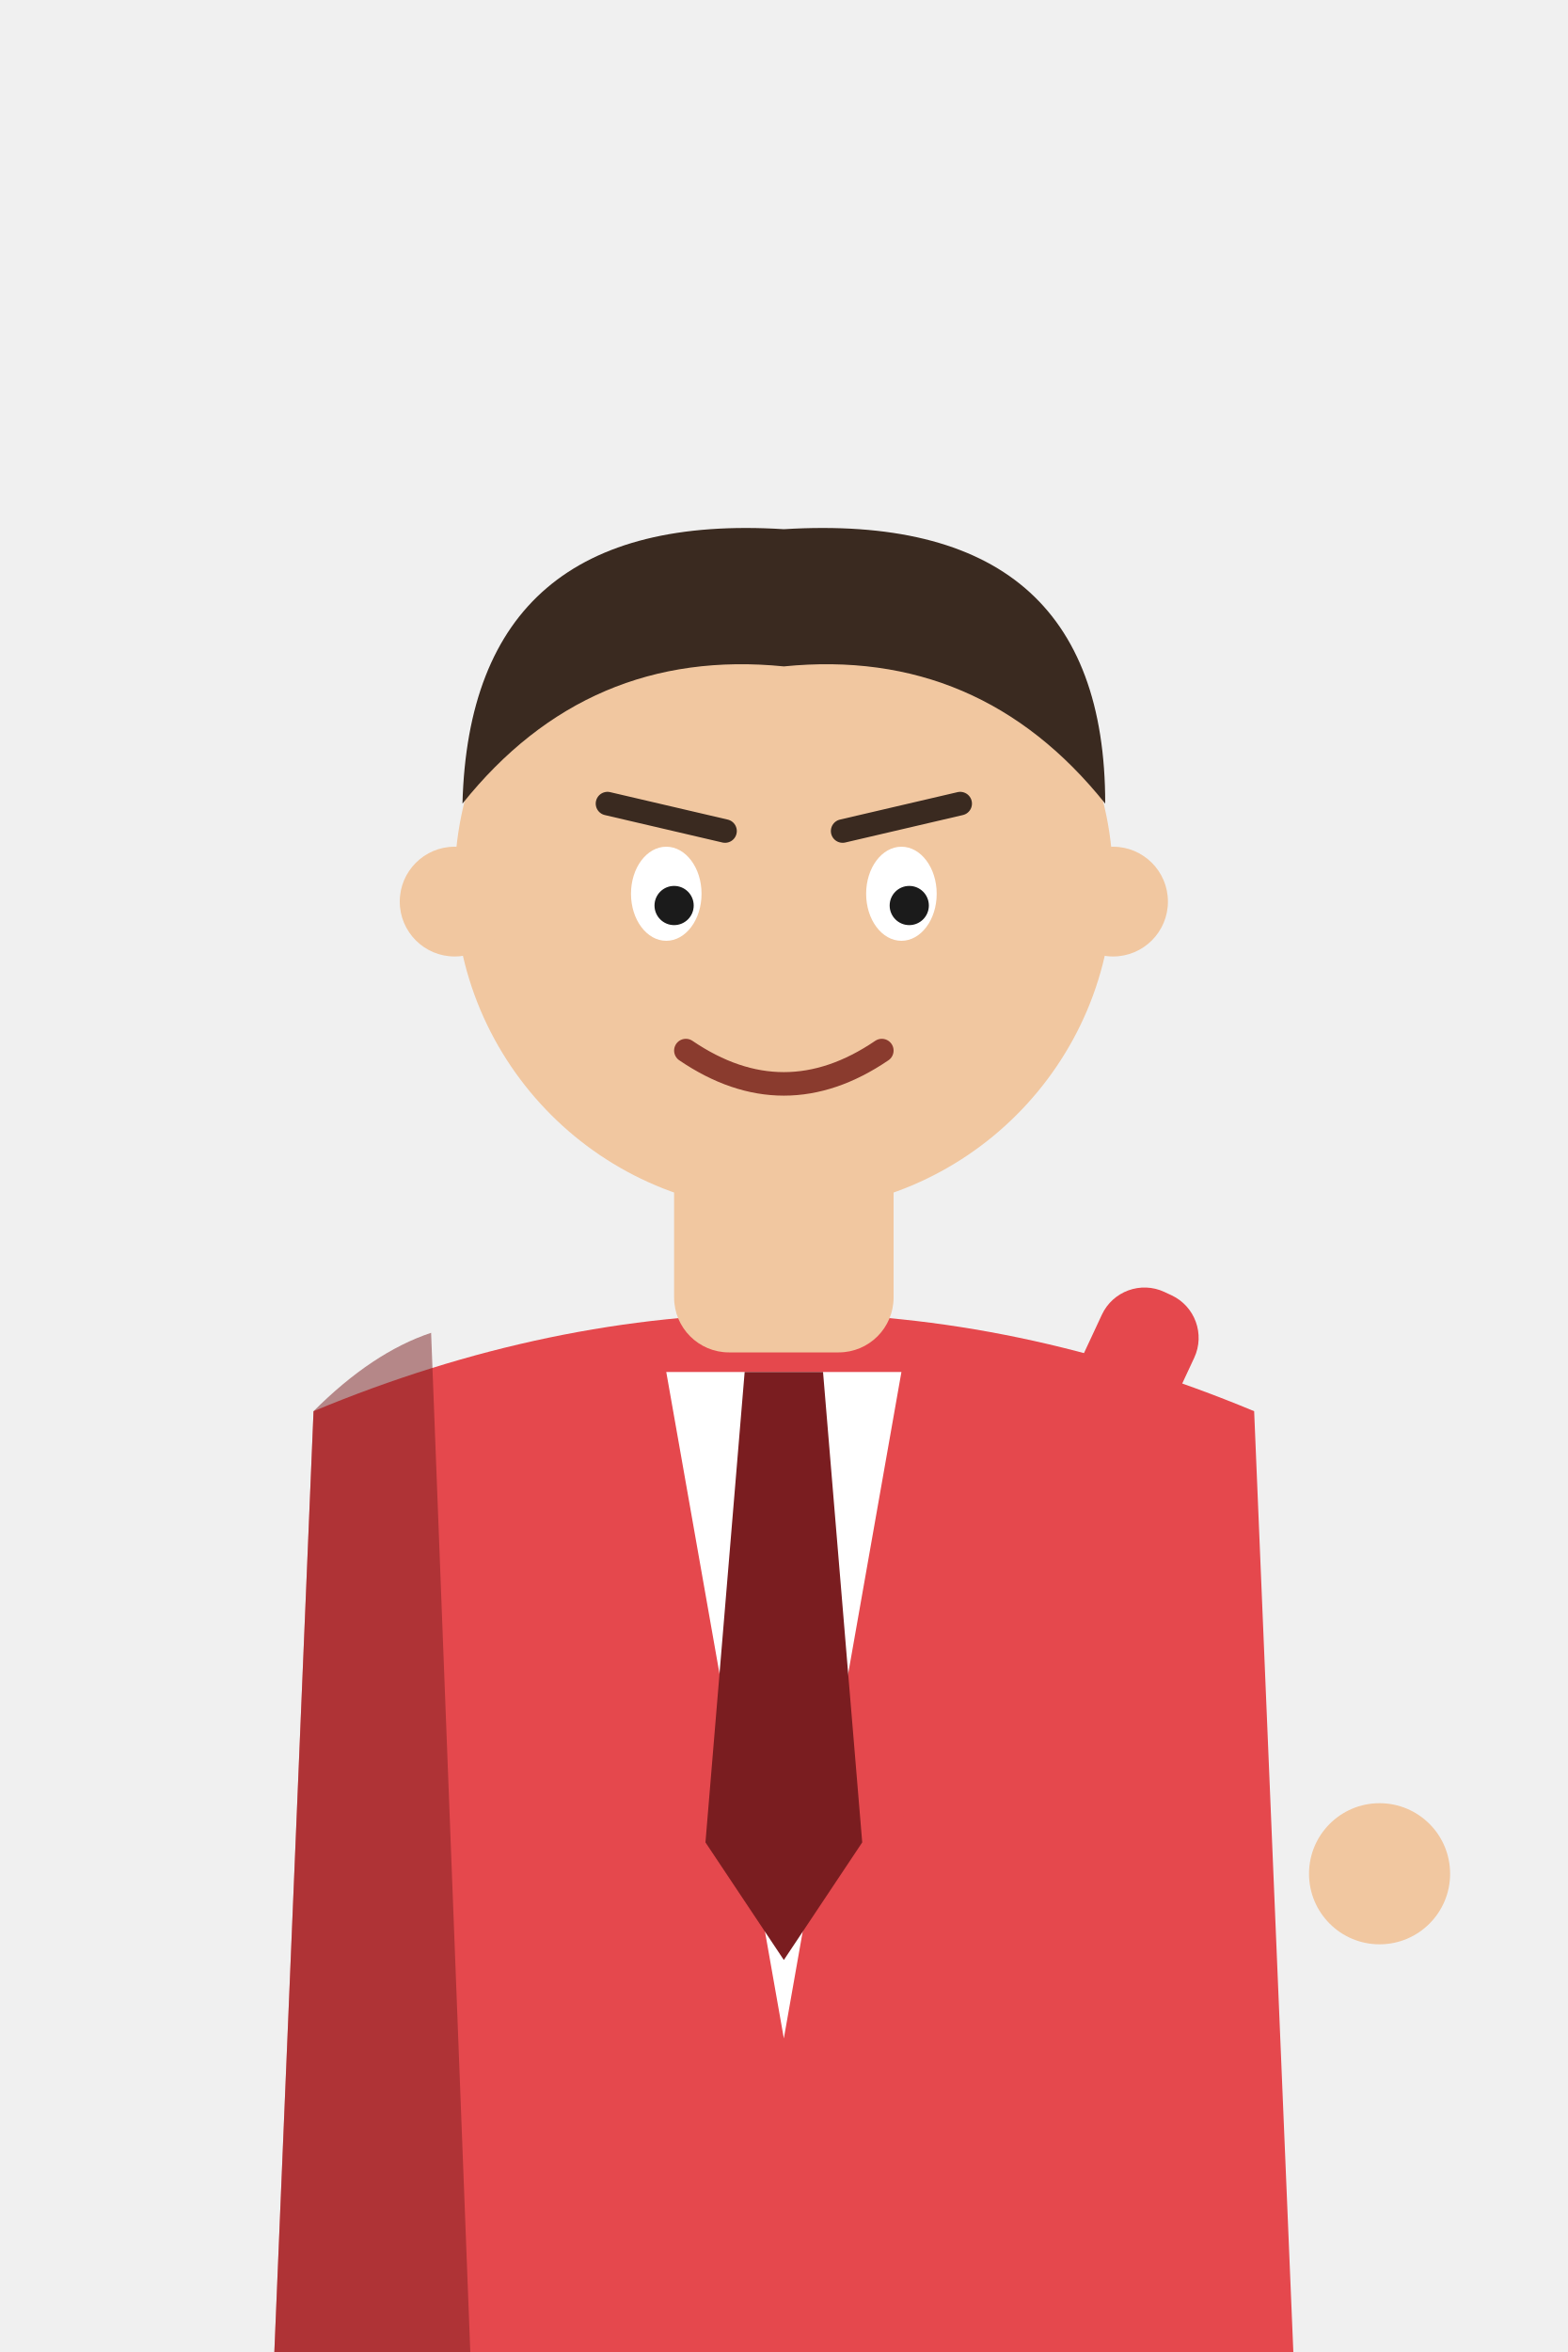
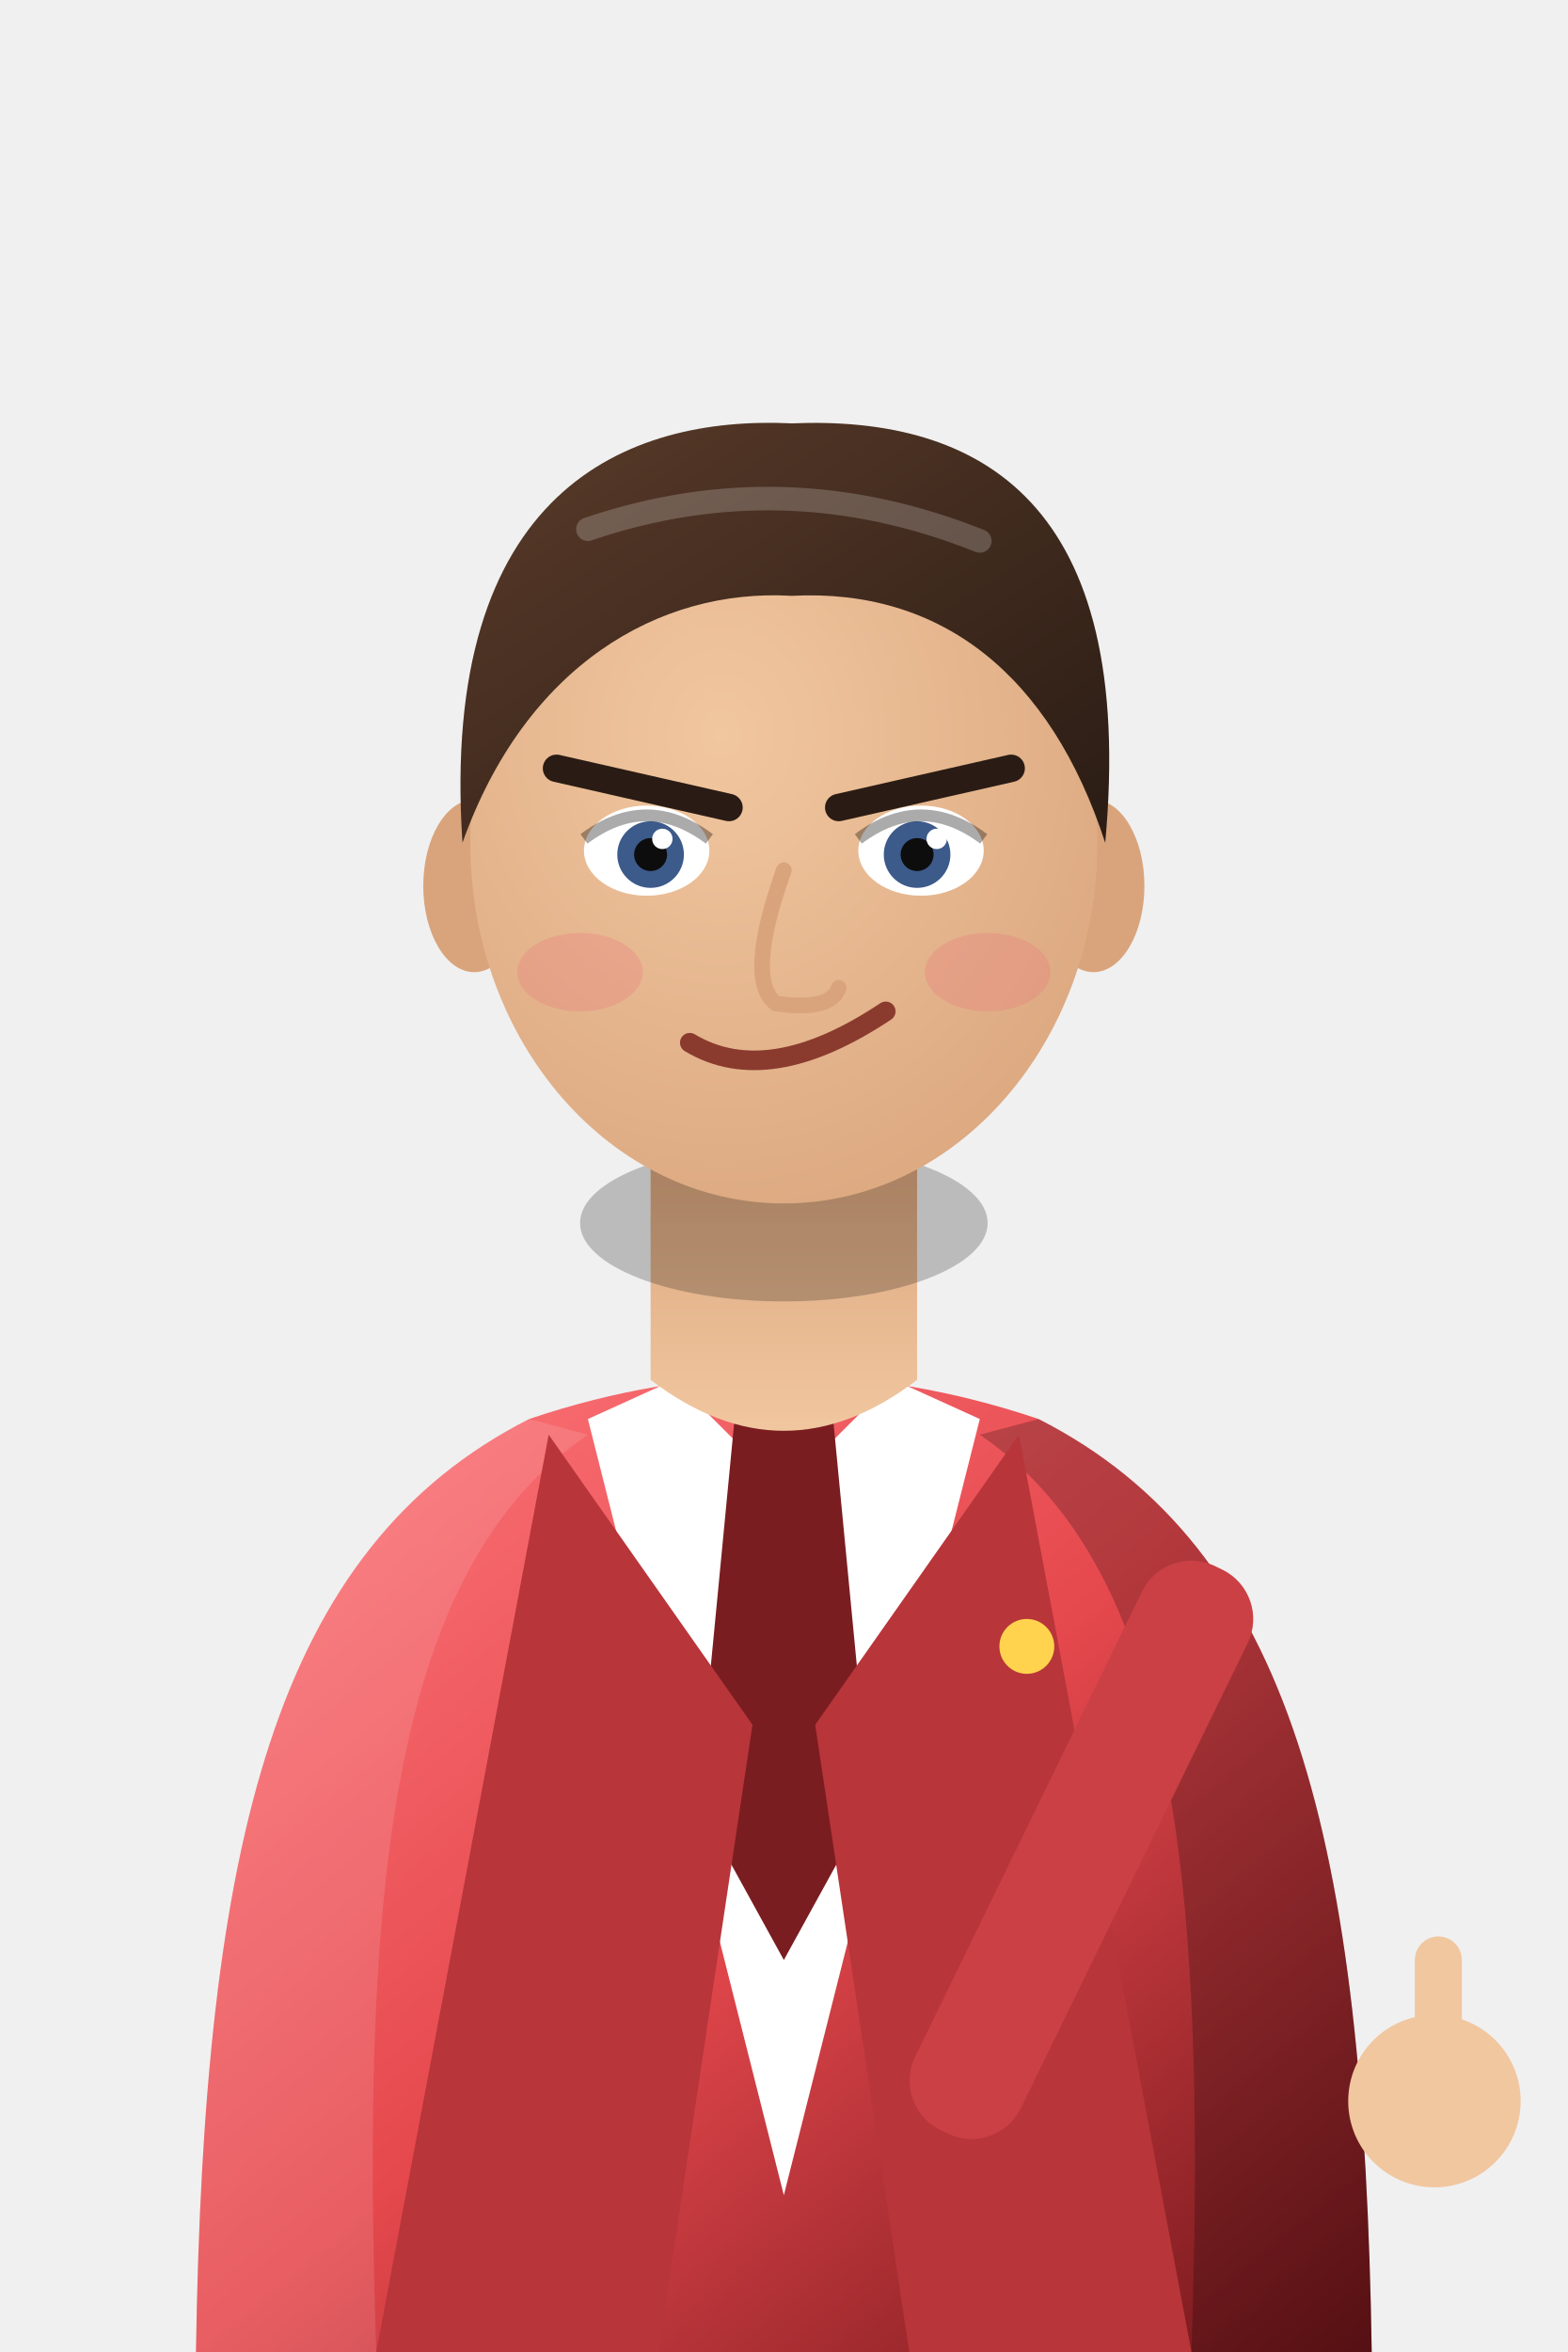
<svg xmlns="http://www.w3.org/2000/svg" viewBox="0 0 400 600" width="400" height="600">
-   <ellipse cx="200" cy="575" rx="120" ry="16" fill="#000" opacity=".35" />
-   <path d="M70 600 L80 360 Q200 310 320 360 L330 600 Z" fill="#e5484d" />
-   <path d="M70 600 L80 360 Q95 345 110 340 L120 600 Z" fill="#7a1d20" opacity=".5" />
-   <path d="M170 350 L200 520 L230 350Z" fill="#fff" />
-   <path d="M190 350 L210 350 L220 470 L200 500 L180 470Z" fill="#7a1d20" />
-   <rect x="172" y="285" width="56" height="60" rx="14" fill="#f1c7a0" />
-   <circle cx="200" cy="225" r="84" fill="#f1c7a0" />
-   <circle cx="116" cy="230" r="14" fill="#f1c7a0" />
-   <circle cx="284" cy="230" r="14" fill="#f1c7a0" />
-   <path d="M118 205 Q120 130 200 135 Q282 130 282 205 Q250 165 200 170 Q150 165 118 205Z" fill="#3a2a20" />
-   <ellipse cx="170" cy="228" rx="9" ry="12" fill="#fff" />
-   <ellipse cx="230" cy="228" rx="9" ry="12" fill="#fff" />
-   <circle cx="172" cy="231" r="5" fill="#1b1b1b" />
-   <circle cx="232" cy="231" r="5" fill="#1b1b1b" />
-   <path d="M155 205 L185 212" stroke="#3a2a20" stroke-width="6" stroke-linecap="round" />
-   <path d="M245 205 L215 212" stroke="#3a2a20" stroke-width="6" stroke-linecap="round" />
-   <path d="M175 268 Q200 285 225 268" stroke="#8a3b2e" stroke-width="6" fill="none" stroke-linecap="round" />
-   <rect x="285" y="330" width="26" height="150" rx="12" fill="#e5484d" transform="rotate(25 298 330)" />
-   <circle cx="352" cy="478" r="18" fill="#f1c7a0" />
+   <defs>
+     <linearGradient id="body" x1="0" y1="0" x2="1" y2="1">
+       <stop offset="0" stop-color="#ff7a7e" />
+       <stop offset=".5" stop-color="#e5484d" />
+       <stop offset="1" stop-color="#6d1418" />
+     </linearGradient>
+     <radialGradient id="skin" cx=".4" cy=".35" r=".8">
+       <stop offset="0" stop-color="#f1c7a0" />
+       <stop offset="1" stop-color="#d9a47c" />
+     </radialGradient>
+     <linearGradient id="skind" x1="0" y1="0" x2="0" y2="1">
+       <stop offset="0" stop-color="#d9a47c" />
+       <stop offset="1" stop-color="#f1c7a0" />
+     </linearGradient>
+     <linearGradient id="hair" x1="0" y1="0" x2="1" y2="1">
+       <stop offset="0" stop-color="#5a3b2a" />
+       <stop offset="1" stop-color="#2a1c14" />
+     </linearGradient>
+     <radialGradient id="shadow">
+       <stop offset="0" stop-color="#000" stop-opacity=".5" />
+       <stop offset="1" stop-color="#000" stop-opacity="0" />
+     </radialGradient>
+   </defs>
+   <ellipse cx="200" cy="582" rx="150" ry="20" fill="url(#shadow)" />
+   <path d="M50 600 C52 470 70 395 135 362 Q200 340 265 362 C330 395 348 470 350 600Z" fill="url(#body)" />
+   <path d="M50 600 C52 470 70 395 135 362 L150 366 C100 400 92 480 96 600Z" fill="#ffffff" opacity=".12" />
+   <path d="M350 600 C348 470 330 395 265 362 L250 366 C300 400 308 480 304 600Z" fill="#000" opacity=".22" />
+   <path d="M150 362 L200 560 L250 362 L228 352 L200 380 L172 352Z" fill="#fff" />
+   <path d="M188 356 L212 356 L222 460 L200 500 L178 460Z" fill="#7a1d20" />
+   <path d="M140 366 L192 440 L168 600 L96 600Z" fill="#b8353a" />
+   <path d="M260 366 L208 440 L232 600 L304 600Z" fill="#b8353a" />
+   <circle cx="262" cy="420" r="7" fill="#ffd34d" />
+   <path d="M166 292 L166 352 Q200 378 234 352 L234 292Z" fill="url(#skind)" />
+   <ellipse cx="200" cy="312" rx="52" ry="20" fill="#000" opacity=".22" />
+   <ellipse cx="121" cy="226" rx="13" ry="22" fill="#d9a47c" />
+   <ellipse cx="279" cy="226" rx="13" ry="22" fill="#d9a47c" />
+   <ellipse cx="200" cy="215" rx="80" ry="92" fill="url(#skin)" />
+   <ellipse cx="148" cy="248" rx="16" ry="10" fill="#e8737a" opacity=".28" />
+   <ellipse cx="252" cy="248" rx="16" ry="10" fill="#e8737a" opacity=".28" />
+   <ellipse cx="165" cy="217" rx="16" ry="11.5" fill="#fff" />
+   <circle cx="166" cy="218" r="8.5" fill="#3c5a8a" />
+   <circle cx="166" cy="218" r="4.2" fill="#0d0d0d" />
+   <circle cx="169" cy="214" r="2.6" fill="#fff" />
+   <path d="M149 214 Q165 202 181 214" stroke="#000000" stroke-opacity="0.33" stroke-width="3" fill="none" />
+   <ellipse cx="235" cy="217" rx="16" ry="11.5" fill="#fff" />
+   <circle cx="234" cy="218" r="8.5" fill="#3c5a8a" />
+   <circle cx="234" cy="218" r="4.2" fill="#0d0d0d" />
+   <circle cx="239" cy="214" r="2.6" fill="#fff" />
+   <path d="M219 214 Q235 202 251 214" stroke="#000000" stroke-opacity="0.33" stroke-width="3" fill="none" />
+   <path d="M142 196 L186 206" stroke="#2a1c14" stroke-width="7" stroke-linecap="round" />
+   <path d="M258 196 L214 206" stroke="#2a1c14" stroke-width="7" stroke-linecap="round" />
+   <path d="M200 222 Q190 250 198 256 Q212 258 214 252" stroke="#d9a47c" stroke-width="4" fill="none" stroke-linecap="round" />
+   <path d="M176 266 Q196 278 226 258" stroke="#8a3b2e" stroke-width="5" fill="none" stroke-linecap="round" />
+   <path d="M118 215 C112 125 160 106 202 108 C250 106 290 128 282 215 C268 172 240 150 202 152 C168 150 134 170 118 215Z" fill="url(#hair)" />
+   <path d="M150 135 Q200 118 250 138" stroke="#ffffff" stroke-opacity="0.20" stroke-width="6" fill="none" stroke-linecap="round" />
+   <g>
+     <rect x="296" y="400" width="30" height="160" rx="14" fill="#e5484d" transform="rotate(26 311 400)" />
+     <rect x="296" y="400" width="30" height="160" rx="14" fill="#000" opacity=".12" transform="rotate(26 311 400)" />
+     <circle cx="366" cy="536" r="22" fill="#f1c7a0" />
+     <rect x="361" y="494" width="12" height="40" rx="6" fill="#f1c7a0" />
+   </g>
</svg>
